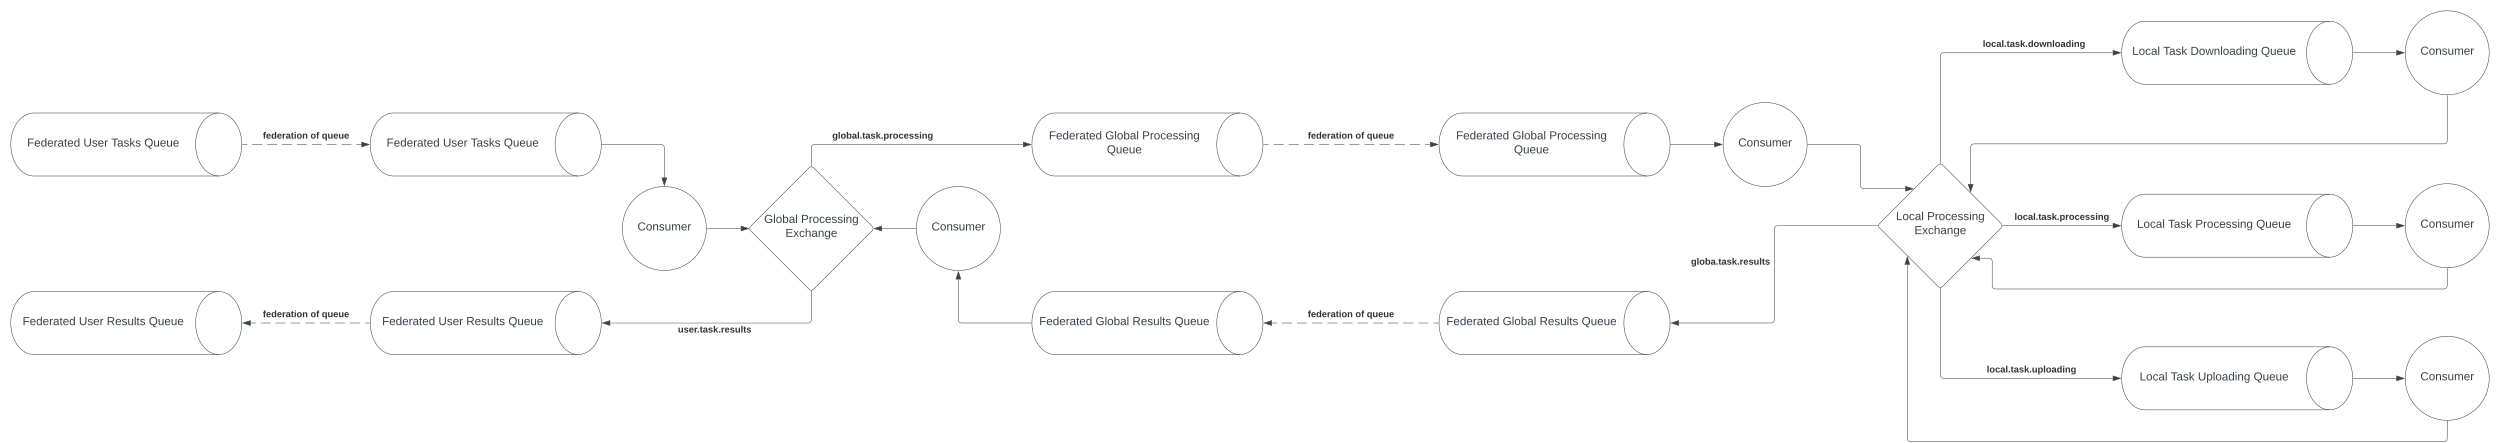
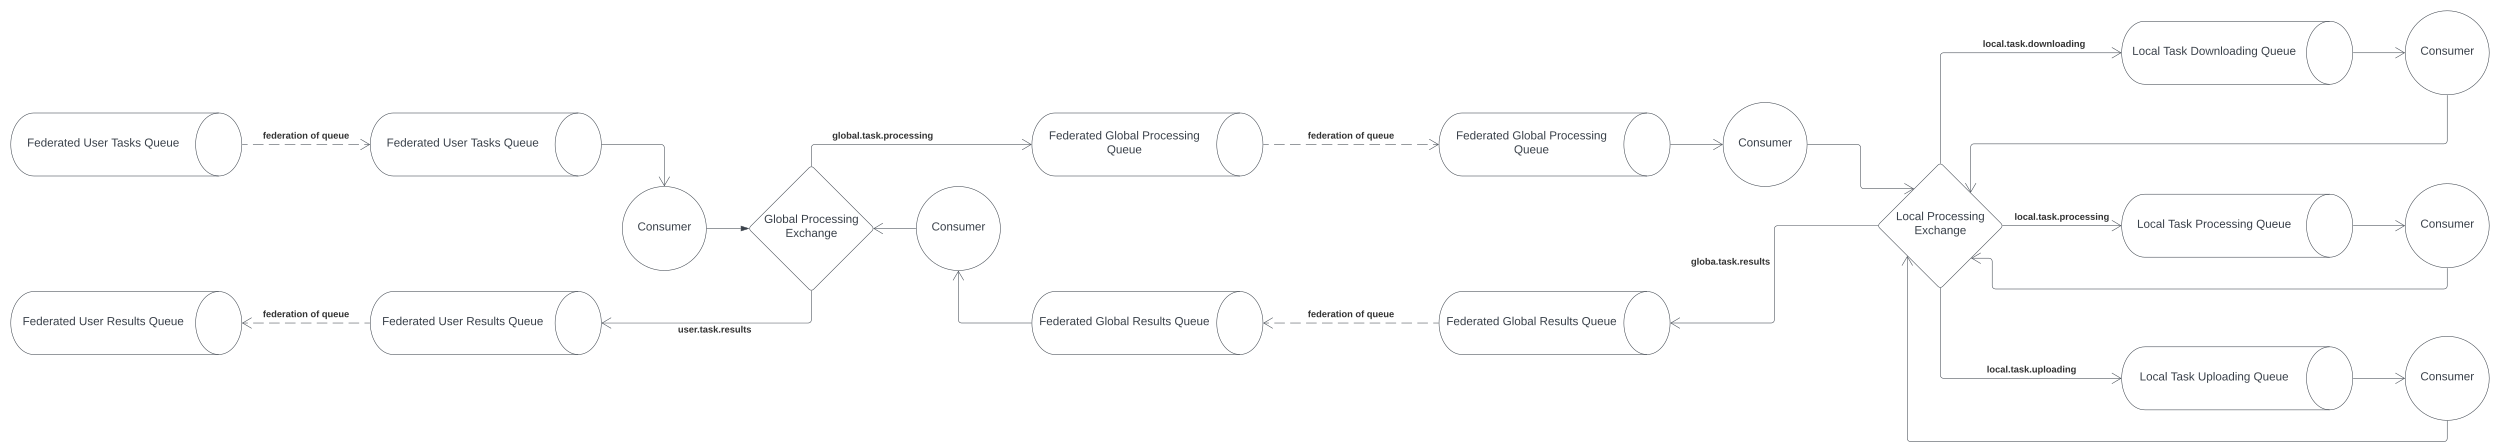
<svg xmlns="http://www.w3.org/2000/svg" xmlns:ns1="lucid" xmlns:xlink="http://www.w3.org/1999/xlink" width="4761" height="843">
  <g transform="translate(1120.5 -209.5)" ns1:page-tab-id="NSizkJZn5mbU">
    <path d="M-1500 0h5500v1500h-5500z" fill="#fff" />
    <path d="M420.42 528.9a6 6 0 0 1 8.5 0l111.5 111.52a6 6 0 0 1 0 8.5l-111.5 111.5a6 6 0 0 1-8.5 0l-111.5-111.5a6 6 0 0 1 0-8.5z" stroke="#3a414a" fill="#fff" />
    <use xlink:href="#a" transform="matrix(1,0,0,1,309.6667,529.6667) translate(25.005 104.4028)" />
    <use xlink:href="#b" transform="matrix(1,0,0,1,309.6667,529.6667) translate(95.25191 104.4028)" />
    <use xlink:href="#c" transform="matrix(1,0,0,1,309.6667,529.6667) translate(65.62228 131.0694)" />
    <path d="M1240.67 424.67c24.3 0 44 26.86 44 60 0 33.13-19.7 60-44 60h-352c-24.3 0-44-26.87-44-60 0-33.14 19.7-60 44-60z" stroke="#3a414a" fill="#fff" />
    <path d="M1240.67 544.67c-24.3 0-44-26.87-44-60 0-33.14 19.7-60 44-60" stroke="#3a414a" fill="none" />
    <use xlink:href="#d" transform="matrix(1,0,0,1,849.6667,429.6667) translate(27.35802 45.27778)" />
    <use xlink:href="#e" transform="matrix(1,0,0,1,849.6667,429.6667) translate(134.642 45.27778)" />
    <use xlink:href="#b" transform="matrix(1,0,0,1,849.6667,429.6667) translate(204.8889 45.27778)" />
    <use xlink:href="#f" transform="matrix(1,0,0,1,849.6667,429.6667) translate(137.6667 71.94444)" />
    <path d="M-19.33 424.67c24.3 0 44 26.86 44 60 0 33.13-19.7 60-44 60h-352c-24.3 0-44-26.87-44-60 0-33.14 19.7-60 44-60z" stroke="#3a414a" fill="#fff" />
    <path d="M-19.33 544.67c-24.3 0-44-26.87-44-60 0-33.14 19.7-60 44-60" stroke="#3a414a" fill="none" />
    <use xlink:href="#d" transform="matrix(1,0,0,1,-410.3333,429.6667) translate(26.09259 59.02778)" />
    <use xlink:href="#g" transform="matrix(1,0,0,1,-410.3333,429.6667) translate(133.3765 59.02778)" />
    <use xlink:href="#h" transform="matrix(1,0,0,1,-410.3333,429.6667) translate(186.3395 59.02778)" />
    <use xlink:href="#f" transform="matrix(1,0,0,1,-410.3333,429.6667) translate(249.2407 59.02778)" />
    <path d="M224.67 644.67c0 44.18-35.82 80-80 80-44.2 0-80-35.82-80-80 0-44.2 35.8-80 80-80 44.18 0 80 35.8 80 80z" stroke="#3a414a" fill="#fff" />
    <use xlink:href="#i" transform="matrix(1,0,0,1,69.66667,569.6667) translate(23.85802 78.71528)" />
-     <path d="M25.67 484.67h113a6 6 0 0 1 6 6v57.1" stroke="#3a414a" fill="none" />
+     <path d="M25.67 484.67h113a6 6 0 0 1 6 6v72.6" stroke="#3a414a" fill="none" />
    <path d="M25.68 485.14h-.53l.02-.47-.02-.48h.53z" stroke="#3a414a" stroke-width=".05" fill="#3a414a" />
-     <path d="M144.67 562.55l-4.64-14.27h9.27z" stroke="#3a414a" fill="#3a414a" />
-     <path d="M225.67 644.67h64.6" stroke="#3a414a" fill="none" />
+     <path d="M134.5 545.97l10.17 17.2 10.18-17.2M225.67 644.67h64.6" stroke="#3a414a" fill="none" />
    <path d="M225.68 645.14h-.53l.02-.47v-.48h.5z" stroke="#3a414a" stroke-width=".05" fill="#3a414a" />
    <path d="M305.03 644.67l-14.26 4.63v-9.27z" stroke="#3a414a" fill="#3a414a" />
-     <path d="M424.67 526.15v-35.48a6 6 0 0 1 6-6h397.1" stroke="#3a414a" fill="none" />
+     <path d="M424.67 526.15v-35.48a6 6 0 0 1 6-6h412.6" stroke="#3a414a" fill="none" />
    <path d="M425.14 526.7l-.47-.05-.48.04v-.56h.94z" stroke="#3a414a" stroke-width=".05" fill="#3a414a" />
-     <path d="M842.55 484.67l-14.27 4.63v-9.27z" stroke="#3a414a" fill="#3a414a" />
+     <path d="M825.97 494.85l17.2-10.18-17.2-10.18" stroke="#3a414a" fill="none" />
    <use xlink:href="#j" transform="matrix(1,0,0,1,464.3561,459.3333) translate(0 14.22222)" />
    <path d="M-19.33 764.67c24.3 0 44 26.86 44 60 0 33.13-19.7 60-44 60h-352c-24.3 0-44-26.87-44-60 0-33.14 19.7-60 44-60z" stroke="#3a414a" fill="#fff" />
    <path d="M-19.33 884.67c-24.3 0-44-26.87-44-60 0-33.14 19.7-60 44-60" stroke="#3a414a" fill="none" />
    <use xlink:href="#d" transform="matrix(1,0,0,1,-410.3333,769.6667) translate(17.48148 59.02778)" />
    <use xlink:href="#g" transform="matrix(1,0,0,1,-410.3333,769.6667) translate(124.7654 59.02778)" />
    <use xlink:href="#k" transform="matrix(1,0,0,1,-410.3333,769.6667) translate(177.7284 59.02778)" />
    <use xlink:href="#f" transform="matrix(1,0,0,1,-410.3333,769.6667) translate(257.8519 59.02778)" />
    <path d="M1240.67 764.67c24.3 0 44 26.86 44 60 0 33.13-19.7 60-44 60h-352c-24.3 0-44-26.87-44-60 0-33.14 19.7-60 44-60z" stroke="#3a414a" fill="#fff" />
    <path d="M1240.67 884.67c-24.3 0-44-26.87-44-60 0-33.14 19.7-60 44-60" stroke="#3a414a" fill="none" />
    <use xlink:href="#d" transform="matrix(1,0,0,1,849.6667,769.6667) translate(8.839506 59.02778)" />
    <use xlink:href="#e" transform="matrix(1,0,0,1,849.6667,769.6667) translate(116.1235 59.02778)" />
    <use xlink:href="#k" transform="matrix(1,0,0,1,849.6667,769.6667) translate(186.3704 59.02778)" />
    <use xlink:href="#f" transform="matrix(1,0,0,1,849.6667,769.6667) translate(266.4938 59.02778)" />
-     <path d="M424.67 763.18v55.5a6 6 0 0 1-6 6H41.55" stroke="#3a414a" fill="none" />
+     <path d="M424.67 763.18v55.5a6 6 0 0 1-6 6H26.07" stroke="#3a414a" fill="none" />
    <path d="M424.67 762.68l.47-.03v.55h-.95v-.55z" stroke="#3a414a" stroke-width=".05" fill="#3a414a" />
-     <path d="M26.79 824.67l14.25-4.64v9.27z" stroke="#3a414a" fill="#3a414a" />
+     <path d="M43.36 814.5l-17.2 10.17 17.2 10.18" stroke="#3a414a" fill="none" />
    <use xlink:href="#l" transform="matrix(1,0,0,1,170.5381,828.6667) translate(0 14.22222)" />
    <path d="M784.67 644.67c0 44.18-35.82 80-80 80-44.2 0-80-35.82-80-80 0-44.2 35.8-80 80-80 44.18 0 80 35.8 80 80z" stroke="#3a414a" fill="#fff" />
    <use xlink:href="#i" transform="matrix(1,0,0,1,629.6667,569.6667) translate(23.85802 78.71528)" />
-     <path d="M623.67 644.67h-64.6" stroke="#3a414a" fill="none" />
+     <path d="M623.67 644.67H543.6" stroke="#3a414a" fill="none" />
    <path d="M624.17 644.66v.48h-.52v-.95h.53z" stroke="#3a414a" stroke-width=".05" fill="#3a414a" />
-     <path d="M544.3 644.67l14.27-4.64v9.27z" stroke="#3a414a" fill="#3a414a" />
-     <path d="M843.67 824.67h-133a6 6 0 0 1-6-6v-77.12" stroke="#3a414a" fill="none" />
+     <path d="M560.88 634.5l-17.2 10.17 17.2 10.18M843.67 824.67h-133a6 6 0 0 1-6-6v-92.6" stroke="#3a414a" fill="none" />
    <path d="M844.17 824.66v.48h-.52v-.95h.54z" stroke="#3a414a" stroke-width=".05" fill="#3a414a" />
-     <path d="M704.67 726.8l4.63 14.25h-9.27z" stroke="#3a414a" fill="#3a414a" />
+     <path d="M714.85 743.36l-10.18-17.2-10.18 17.2" stroke="#3a414a" fill="none" />
    <path d="M2570.42 523.58a6 6 0 0 1 8.5 0l111.5 111.5a6 6 0 0 1 0 8.5l-111.5 111.5a6 6 0 0 1-8.5 0l-111.5-111.5a6 6 0 0 1 0-8.5z" stroke="#3a414a" fill="#fff" />
    <use xlink:href="#m" transform="matrix(1,0,0,1,2459.667,524.3333) translate(30.52969 104.4028)" />
    <use xlink:href="#b" transform="matrix(1,0,0,1,2459.667,524.3333) translate(89.72722 104.4028)" />
    <use xlink:href="#c" transform="matrix(1,0,0,1,2459.667,524.3333) translate(65.62228 131.0694)" />
    <path d="M3316 250c24.3 0 44 26.86 44 60s-19.7 60-44 60h-352c-24.3 0-44-26.86-44-60s19.7-60 44-60z" stroke="#3a414a" fill="#fff" />
    <path d="M3316 370c-24.3 0-44-26.86-44-60s19.7-60 44-60" stroke="#3a414a" fill="none" />
    <use xlink:href="#m" transform="matrix(1,0,0,1,2925,255) translate(15.01235 59.02778)" />
    <use xlink:href="#n" transform="matrix(1,0,0,1,2925,255) translate(74.20988 59.02778)" />
    <use xlink:href="#o" transform="matrix(1,0,0,1,2925,255) translate(126 59.02778)" />
    <use xlink:href="#f" transform="matrix(1,0,0,1,2925,255) translate(260.321 59.02778)" />
    <path d="M3316 579.33c24.3 0 44 26.87 44 60 0 33.14-19.7 60-44 60h-352c-24.3 0-44-26.86-44-60 0-33.13 19.7-60 44-60z" stroke="#3a414a" fill="#fff" />
    <path d="M3316 699.33c-24.3 0-44-26.86-44-60 0-33.13 19.7-60 44-60" stroke="#3a414a" fill="none" />
    <use xlink:href="#m" transform="matrix(1,0,0,1,2925,584.3333) translate(24.20988 59.02778)" />
    <use xlink:href="#n" transform="matrix(1,0,0,1,2925,584.3333) translate(83.40741 59.02778)" />
    <use xlink:href="#p" transform="matrix(1,0,0,1,2925,584.3333) translate(135.1975 59.02778)" />
    <use xlink:href="#f" transform="matrix(1,0,0,1,2925,584.3333) translate(251.1235 59.02778)" />
    <path d="M2016 764.67c24.3 0 44 26.86 44 60 0 33.13-19.7 60-44 60h-352c-24.3 0-44-26.87-44-60 0-33.14 19.7-60 44-60z" stroke="#3a414a" fill="#fff" />
    <path d="M2016 884.67c-24.3 0-44-26.87-44-60 0-33.14 19.7-60 44-60" stroke="#3a414a" fill="none" />
    <use xlink:href="#d" transform="matrix(1,0,0,1,1625,769.6667) translate(8.839506 59.02778)" />
    <use xlink:href="#e" transform="matrix(1,0,0,1,1625,769.6667) translate(116.1235 59.02778)" />
    <use xlink:href="#k" transform="matrix(1,0,0,1,1625,769.6667) translate(186.3704 59.02778)" />
    <use xlink:href="#f" transform="matrix(1,0,0,1,1625,769.6667) translate(266.4938 59.02778)" />
    <path d="M2320.96 484.67c0 44.18-35.8 80-80 80-44.18 0-80-35.82-80-80 0-44.2 35.82-80 80-80 44.2 0 80 35.8 80 80z" stroke="#3a414a" fill="#fff" />
    <use xlink:href="#i" transform="matrix(1,0,0,1,2165.963,409.6667) translate(23.85802 78.71528)" />
    <path d="M2016 424.67c24.3 0 44 26.86 44 60 0 33.13-19.7 60-44 60h-352c-24.3 0-44-26.87-44-60 0-33.14 19.7-60 44-60z" stroke="#3a414a" fill="#fff" />
    <path d="M2016 544.67c-24.3 0-44-26.87-44-60 0-33.14 19.7-60 44-60" stroke="#3a414a" fill="none" />
    <use xlink:href="#d" transform="matrix(1,0,0,1,1625,429.6667) translate(27.35802 45.27778)" />
    <use xlink:href="#e" transform="matrix(1,0,0,1,1625,429.6667) translate(134.642 45.27778)" />
    <use xlink:href="#b" transform="matrix(1,0,0,1,1625,429.6667) translate(204.8889 45.27778)" />
    <use xlink:href="#f" transform="matrix(1,0,0,1,1625,429.6667) translate(137.6667 71.94444)" />
-     <path d="M2321.96 484.67h94.94a6 6 0 0 1 6 6v72.28a6 6 0 0 0 6 6h79.06" stroke="#3a414a" fill="none" />
+     <path d="M2321.96 484.67h94.94a6 6 0 0 1 6 6v72.28a6 6 0 0 0 6 6h94.53" stroke="#3a414a" fill="none" />
    <path d="M2321.98 485.14h-.53v-.95h.53z" stroke="#3a414a" stroke-width=".05" fill="#3a414a" />
-     <path d="M2522.72 568.95l-14.26 4.64v-9.28z" stroke="#3a414a" fill="#3a414a" />
-     <path d="M2061 484.67h83.08" stroke="#3a414a" fill="none" />
+     <path d="M2506.14 579.13l17.22-10.18-17.22-10.18M2061 484.67h98.55" stroke="#3a414a" fill="none" />
    <path d="M2061 485.14h-.52l.02-.47-.02-.48h.53z" stroke="#3a414a" stroke-width=".05" fill="#3a414a" />
-     <path d="M2158.84 484.67l-14.26 4.63v-9.27z" stroke="#3a414a" fill="#3a414a" />
-     <path d="M2456.15 639.33h-191.58a6 6 0 0 0-6 6v173.34a6 6 0 0 1-6 6h-175.7" stroke="#3a414a" fill="none" />
+     <path d="M2142.27 494.85l17.2-10.18-17.2-10.18M2456.15 639.33h-191.58a6 6 0 0 0-6 6v173.34a6 6 0 0 1-6 6H2061.4" stroke="#3a414a" fill="none" />
    <path d="M2456.65 639.33l.04.48h-.56v-.94h.55z" stroke="#3a414a" stroke-width=".05" fill="#3a414a" />
-     <path d="M2062.12 824.67l14.26-4.64v9.27z" stroke="#3a414a" fill="#3a414a" />
+     <path d="M2078.7 814.5l-17.22 10.17 17.22 10.18" stroke="#3a414a" fill="none" />
    <use xlink:href="#q" transform="matrix(1,0,0,1,2099.761,699.3364) translate(0 14.22222)" />
-     <path d="M2693.18 639.33h209.94" stroke="#3a414a" fill="none" />
+     <path d="M2693.18 639.33h225.4" stroke="#3a414a" fill="none" />
    <path d="M2693.2 639.8h-.55l.03-.47-.03-.47h.55z" stroke="#3a414a" stroke-width=".05" fill="#3a414a" />
-     <path d="M2917.88 639.33l-14.26 4.64v-9.27z" stroke="#3a414a" fill="#3a414a" />
+     <path d="M2901.3 649.5l17.22-10.17-17.22-10.18" stroke="#3a414a" fill="none" />
    <use xlink:href="#r" transform="matrix(1,0,0,1,2715.869,614) translate(0 14.22222)" />
-     <path d="M2574.67 520.82V316a6 6 0 0 1 6-6h322.45" stroke="#3a414a" fill="none" />
+     <path d="M2574.67 520.82V316a6 6 0 0 1 6-6h337.92" stroke="#3a414a" fill="none" />
    <path d="M2575.14 521.35l-.47-.03-.48.03v-.55h.94z" stroke="#3a414a" stroke-width=".05" fill="#3a414a" />
-     <path d="M2917.88 310l-14.26 4.63v-9.26z" stroke="#3a414a" fill="#3a414a" />
+     <path d="M2901.3 320.18l17.22-10.18-17.22-10.18" stroke="#3a414a" fill="none" />
    <use xlink:href="#s" transform="matrix(1,0,0,1,2655.543,284.6667) translate(0 14.22222)" />
    <path d="M3620 310c0 44.18-35.82 80-80 80s-80-35.82-80-80 35.82-80 80-80 80 35.82 80 80z" stroke="#3a414a" fill="#fff" />
    <use xlink:href="#i" transform="matrix(1,0,0,1,3465,235) translate(23.85802 78.71528)" />
-     <path d="M3361 310h82.12" stroke="#3a414a" fill="none" />
+     <path d="M3361 310h97.6" stroke="#3a414a" fill="none" />
    <path d="M3361 310.48h-.52l.02-.48-.02-.48h.53z" stroke="#3a414a" stroke-width=".05" fill="#3a414a" />
-     <path d="M3457.88 310l-14.26 4.63v-9.26z" stroke="#3a414a" fill="#3a414a" />
-     <path d="M3540 391v86.45a6 6 0 0 1-6 6h-895.55a6 6 0 0 0-6 6v70.57" stroke="#3a414a" fill="none" />
+     <path d="M3441.3 320.18l17.22-10.18-17.22-10.18M3540 391v86.45a6 6 0 0 1-6 6h-895.55a6 6 0 0 0-6 6v86.05" stroke="#3a414a" fill="none" />
    <path d="M3540 390.5h.47v.5h-.94v-.5z" stroke="#3a414a" stroke-width=".05" fill="#3a414a" />
-     <path d="M2632.45 574.8l-4.64-14.28h9.28z" stroke="#3a414a" fill="#3a414a" />
+     <path d="M2622.27 558.2l10.18 17.22 10.18-17.2" stroke="#3a414a" fill="none" />
    <path d="M3620 639.33c0 44.2-35.82 80-80 80s-80-35.8-80-80c0-44.18 35.82-80 80-80s80 35.82 80 80z" stroke="#3a414a" fill="#fff" />
    <use xlink:href="#i" transform="matrix(1,0,0,1,3465,564.3333) translate(23.85802 78.71528)" />
-     <path d="M3361 639.33h82.12" stroke="#3a414a" fill="none" />
+     <path d="M3361 639.33h97.6" stroke="#3a414a" fill="none" />
    <path d="M3361 639.8h-.52l.02-.46-.02-.48h.53z" stroke="#3a414a" stroke-width=".05" fill="#3a414a" />
-     <path d="M3457.88 639.33l-14.26 4.64v-9.27z" stroke="#3a414a" fill="#3a414a" />
-     <path d="M3540 720.33v33.5a6 6 0 0 1-6 6h-854.54a6 6 0 0 1-6-6v-46.58a6 6 0 0 0-6-6h-17.62" stroke="#3a414a" fill="none" />
+     <path d="M3441.3 649.5l17.22-10.17-17.22-10.18M3540 720.33v33.5a6 6 0 0 1-6 6h-854.54a6 6 0 0 1-6-6v-46.58a6 6 0 0 0-6-6h-33.1" stroke="#3a414a" fill="none" />
    <path d="M3540 719.83h.47v.52h-.94v-.53z" stroke="#3a414a" stroke-width=".05" fill="#3a414a" />
-     <path d="M2635.08 701.25l14.26-4.64v9.28z" stroke="#3a414a" fill="#3a414a" />
+     <path d="M2651.66 691.07l-17.22 10.18 17.22 10.18" stroke="#3a414a" fill="none" />
    <path d="M3316 870c24.3 0 44 26.86 44 60s-19.7 60-44 60h-352c-24.3 0-44-26.86-44-60s19.7-60 44-60z" stroke="#3a414a" fill="#fff" />
    <path d="M3316 990c-24.3 0-44-26.86-44-60s19.7-60 44-60" stroke="#3a414a" fill="none" />
    <use xlink:href="#m" transform="matrix(1,0,0,1,2925,875) translate(29.17901 59.02778)" />
    <use xlink:href="#n" transform="matrix(1,0,0,1,2925,875) translate(88.37654 59.02778)" />
    <use xlink:href="#t" transform="matrix(1,0,0,1,2925,875) translate(140.1667 59.02778)" />
    <use xlink:href="#f" transform="matrix(1,0,0,1,2925,875) translate(246.1543 59.02778)" />
-     <path d="M2574.67 757.85V924a6 6 0 0 0 6 6h322.45" stroke="#3a414a" fill="none" />
+     <path d="M2574.67 757.85V924a6 6 0 0 0 6 6h337.92" stroke="#3a414a" fill="none" />
    <path d="M2574.67 757.35l.47-.04v.56h-.95v-.55z" stroke="#3a414a" stroke-width=".05" fill="#3a414a" />
-     <path d="M2917.88 930l-14.26 4.63v-9.26z" stroke="#3a414a" fill="#3a414a" />
+     <path d="M2901.3 940.18l17.22-10.18-17.22-10.18" stroke="#3a414a" fill="none" />
    <use xlink:href="#u" transform="matrix(1,0,0,1,2663.134,904.6667) translate(0 14.22222)" />
    <path d="M3620 930c0 44.18-35.82 80-80 80s-80-35.82-80-80 35.82-80 80-80 80 35.82 80 80z" stroke="#3a414a" fill="#fff" />
    <g>
      <use xlink:href="#i" transform="matrix(1,0,0,1,3465,855) translate(23.85802 78.71528)" />
    </g>
-     <path d="M3361 930h82.12" stroke="#3a414a" fill="none" />
+     <path d="M3361 930h97.6" stroke="#3a414a" fill="none" />
    <path d="M3361 930.48h-.52l.02-.48-.02-.48h.53z" stroke="#3a414a" stroke-width=".05" fill="#3a414a" />
-     <path d="M3457.88 930l-14.26 4.63v-9.26z" stroke="#3a414a" fill="#3a414a" />
-     <path d="M3540 1011v33.5a6 6 0 0 1-6 6H2517.74a6 6 0 0 1-6-6v-331" stroke="#3a414a" fill="none" />
+     <path d="M3441.3 940.18l17.22-10.18-17.22-10.18M3540 1011v33.5a6 6 0 0 1-6 6H2517.74a6 6 0 0 1-6-6V698.02" stroke="#3a414a" fill="none" />
    <path d="M3540 1010.5h.47v.5h-.94v-.5z" stroke="#3a414a" stroke-width=".05" fill="#3a414a" />
-     <path d="M2511.74 698.73l4.64 14.27h-9.28z" stroke="#3a414a" fill="#3a414a" />
-     <path d="M1285.67 484.67h9.62m9.6 0h19.25m9.62 0H1353m9.62 0h19.24m9.62 0h19.24m9.62 0h19.24m9.62 0h19.24m9.62 0h19.24m9.62 0h19.24m9.62 0h19.24m9.62 0h19.24m9.62 0h9.62" stroke="#3a414a" fill="none" />
+     <path d="M2521.92 715.3l-10.18-17.2-10.18 17.2M1285.67 484.67h10.1m10.07 0h20.18m10.1 0h20.17m10.08 0h20.17m10.1 0h20.17m10.1 0h20.16m10.1 0h20.17m10.1 0h20.17m10.1 0h20.16m10.1 0h20.17m10.1 0h20.16m10.1 0h10.1" stroke="#3a414a" fill="none" />
    <path d="M1285.68 485.14h-.53l.02-.47-.02-.48h.53z" stroke="#3a414a" stroke-width=".05" fill="#3a414a" />
-     <path d="M1617.88 484.67l-14.26 4.63v-9.27z" stroke="#3a414a" fill="#3a414a" />
+     <path d="M1601.3 494.85l17.22-10.18-17.22-10.18" stroke="#3a414a" fill="none" />
    <g>
      <use xlink:href="#v" transform="matrix(1,0,0,1,1370.111,459.3333) translate(0 14.22222)" />
      <use xlink:href="#w" transform="matrix(1,0,0,1,1370.111,459.3333) translate(90.61728 14.22222)" />
      <use xlink:href="#x" transform="matrix(1,0,0,1,1370.111,459.3333) translate(112.2469 14.22222)" />
    </g>
-     <path d="M1619 824.67h-9.62m-9.62 0h-19.24m-9.62 0h-19.24m-9.62 0h-19.24m-9.62 0h-19.24m-9.62 0h-19.23m-9.63 0h-19.24m-9.62 0h-19.23m-9.62 0h-19.24m-9.6 0h-19.25m-9.62 0h-19.24m-9.63 0h-9.62" stroke="#3a414a" fill="none" />
+     <path d="M1619 824.67h-10.1m-10.08 0h-20.17m-10.1 0h-20.17m-10.1 0h-20.17m-10.07 0h-20.18m-10.1 0h-20.17m-10.1 0h-20.16m-10.1 0h-20.17m-10.1 0h-20.16m-10.1 0h-20.18m-10.1 0h-20.17m-10.1 0h-10.07" stroke="#3a414a" fill="none" />
    <path d="M1619.5 824.66l.02.48h-.53v-.95h.52z" stroke="#3a414a" stroke-width=".05" fill="#3a414a" />
-     <path d="M1286.8 824.67l14.25-4.64v9.27z" stroke="#3a414a" fill="#3a414a" />
+     <path d="M1303.36 814.5l-17.2 10.17 17.2 10.18" stroke="#3a414a" fill="none" />
    <g>
      <use xlink:href="#v" transform="matrix(1,0,0,1,1370.111,799.3333) translate(0 14.22222)" />
      <use xlink:href="#w" transform="matrix(1,0,0,1,1370.111,799.3333) translate(90.61728 14.22222)" />
      <use xlink:href="#x" transform="matrix(1,0,0,1,1370.111,799.3333) translate(112.2469 14.22222)" />
    </g>
    <path d="M-704 424.67c24.3 0 44 26.86 44 60 0 33.13-19.7 60-44 60h-352c-24.3 0-44-26.87-44-60 0-33.14 19.7-60 44-60z" stroke="#3a414a" fill="#fff" />
    <path d="M-704 544.67c-24.3 0-44-26.87-44-60 0-33.14 19.7-60 44-60" stroke="#3a414a" fill="none" />
    <g>
      <use xlink:href="#d" transform="matrix(1,0,0,1,-1095,429.6667) translate(26.09259 59.02778)" />
      <use xlink:href="#g" transform="matrix(1,0,0,1,-1095,429.6667) translate(133.3765 59.02778)" />
      <use xlink:href="#h" transform="matrix(1,0,0,1,-1095,429.6667) translate(186.3395 59.02778)" />
      <use xlink:href="#f" transform="matrix(1,0,0,1,-1095,429.6667) translate(249.2407 59.02778)" />
    </g>
    <path d="M-704 764.67c24.3 0 44 26.86 44 60 0 33.13-19.7 60-44 60h-352c-24.3 0-44-26.87-44-60 0-33.14 19.7-60 44-60z" stroke="#3a414a" fill="#fff" />
    <path d="M-704 884.67c-24.3 0-44-26.87-44-60 0-33.14 19.7-60 44-60" stroke="#3a414a" fill="none" />
    <g>
      <use xlink:href="#d" transform="matrix(1,0,0,1,-1095,769.6667) translate(17.48148 59.02778)" />
      <use xlink:href="#g" transform="matrix(1,0,0,1,-1095,769.6667) translate(124.7654 59.02778)" />
      <use xlink:href="#k" transform="matrix(1,0,0,1,-1095,769.6667) translate(177.7284 59.02778)" />
      <use xlink:href="#f" transform="matrix(1,0,0,1,-1095,769.6667) translate(257.8519 59.02778)" />
    </g>
-     <path d="M-659 484.67h9.45m9.45 0h18.9m9.45 0h18.9m9.44 0h18.9m9.44 0h18.9m9.45 0h18.9m9.44 0h18.9m9.44 0h18.9m9.45 0h9.45" stroke="#3a414a" fill="none" />
+     <path d="M-659 484.67h10.1m10.1 0h20.18m10.1 0h20.18m10.1 0h20.18m10.1 0h20.18m10.1 0h20.18m10.1 0h20.2m10.08 0h20.2m10.08 0h10.1" stroke="#3a414a" fill="none" />
    <path d="M-659 485.14h-.52l.02-.47-.02-.48h.53z" stroke="#3a414a" stroke-width=".05" fill="#3a414a" />
-     <path d="M-417.45 484.67l-14.27 4.63v-9.27z" stroke="#3a414a" fill="#3a414a" />
+     <path d="M-434.03 494.85l17.2-10.18-17.2-10.18" stroke="#3a414a" fill="none" />
    <g>
      <use xlink:href="#v" transform="matrix(1,0,0,1,-619.8889,459.3333) translate(0 14.22222)" />
      <use xlink:href="#w" transform="matrix(1,0,0,1,-619.8889,459.3333) translate(90.61728 14.22222)" />
      <use xlink:href="#x" transform="matrix(1,0,0,1,-619.8889,459.3333) translate(112.2469 14.22222)" />
    </g>
-     <path d="M-416.33 824.67h-9.45m-9.45 0h-18.9m-9.45 0h-18.9m-9.45 0h-18.9m-9.44 0h-18.9m-9.45 0h-18.9m-9.45 0h-18.9m-9.45 0h-18.9m-9.45 0h-9.45" stroke="#3a414a" fill="none" />
+     <path d="M-416.33 824.67h-10.1m-10.1 0h-20.18m-10.1 0H-487m-10.1 0h-20.17m-10.1 0h-20.2m-10.08 0h-20.2m-10.08 0h-20.2m-10.08 0h-20.2m-10.1 0h-10.1" stroke="#3a414a" fill="none" />
    <path d="M-415.83 824.66v.48h-.52v-.95h.54z" stroke="#3a414a" stroke-width=".05" fill="#3a414a" />
-     <path d="M-657.88 824.67l14.26-4.64v9.27z" stroke="#3a414a" fill="#3a414a" />
+     <path d="M-641.3 814.5l-17.22 10.17 17.22 10.18" stroke="#3a414a" fill="none" />
    <g>
      <use xlink:href="#v" transform="matrix(1,0,0,1,-619.8889,799.3333) translate(0 14.22222)" />
      <use xlink:href="#w" transform="matrix(1,0,0,1,-619.8889,799.3333) translate(90.61728 14.22222)" />
      <use xlink:href="#x" transform="matrix(1,0,0,1,-619.8889,799.3333) translate(112.2469 14.22222)" />
    </g>
    <defs>
      <path fill="#3a414a" d="M143 4C61 4 22-44 18-125c-5-107 100-154 193-111 17 8 29 25 37 43l-32 9c-13-25-37-40-76-40-61 0-88 39-88 99 0 61 29 100 91 101 35 0 62-11 79-27v-45h-74v-28h105v86C228-13 192 4 143 4" id="y" />
      <path fill="#3a414a" d="M24 0v-261h32V0H24" id="z" />
      <path fill="#3a414a" d="M100-194c62-1 85 37 85 99 1 63-27 99-86 99S16-35 15-95c0-66 28-99 85-99zM99-20c44 1 53-31 53-75 0-43-8-75-51-75s-53 32-53 75 10 74 51 75" id="A" />
      <path fill="#3a414a" d="M115-194c53 0 69 39 70 98 0 66-23 100-70 100C84 3 66-7 56-30L54 0H23l1-261h32v101c10-23 28-34 59-34zm-8 174c40 0 45-34 45-75 0-40-5-75-45-74-42 0-51 32-51 76 0 43 10 73 51 73" id="B" />
      <path fill="#3a414a" d="M141-36C126-15 110 5 73 4 37 3 15-17 15-53c-1-64 63-63 125-63 3-35-9-54-41-54-24 1-41 7-42 31l-33-3c5-37 33-52 76-52 45 0 72 20 72 64v82c-1 20 7 32 28 27v20c-31 9-61-2-59-35zM48-53c0 20 12 33 32 33 41-3 63-29 60-74-43 2-92-5-92 41" id="C" />
      <g id="a">
        <use transform="matrix(0.0617284,0,0,0.0617284,0,0)" xlink:href="#y" />
        <use transform="matrix(0.0617284,0,0,0.0617284,17.28395,0)" xlink:href="#z" />
        <use transform="matrix(0.0617284,0,0,0.0617284,22.16049,0)" xlink:href="#A" />
        <use transform="matrix(0.0617284,0,0,0.0617284,34.50617,0)" xlink:href="#B" />
        <use transform="matrix(0.0617284,0,0,0.0617284,46.85185,0)" xlink:href="#C" />
        <use transform="matrix(0.0617284,0,0,0.0617284,59.19753,0)" xlink:href="#z" />
      </g>
      <path fill="#3a414a" d="M30-248c87 1 191-15 191 75 0 78-77 80-158 76V0H30v-248zm33 125c57 0 124 11 124-50 0-59-68-47-124-48v98" id="D" />
      <path fill="#3a414a" d="M114-163C36-179 61-72 57 0H25l-1-190h30c1 12-1 29 2 39 6-27 23-49 58-41v29" id="E" />
      <path fill="#3a414a" d="M96-169c-40 0-48 33-48 73s9 75 48 75c24 0 41-14 43-38l32 2c-6 37-31 61-74 61-59 0-76-41-82-99-10-93 101-131 147-64 4 7 5 14 7 22l-32 3c-4-21-16-35-41-35" id="F" />
      <path fill="#3a414a" d="M100-194c63 0 86 42 84 106H49c0 40 14 67 53 68 26 1 43-12 49-29l28 8c-11 28-37 45-77 45C44 4 14-33 15-96c1-61 26-98 85-98zm52 81c6-60-76-77-97-28-3 7-6 17-6 28h103" id="G" />
      <path fill="#3a414a" d="M135-143c-3-34-86-38-87 0 15 53 115 12 119 90S17 21 10-45l28-5c4 36 97 45 98 0-10-56-113-15-118-90-4-57 82-63 122-42 12 7 21 19 24 35" id="H" />
      <path fill="#3a414a" d="M24-231v-30h32v30H24zM24 0v-190h32V0H24" id="I" />
      <path fill="#3a414a" d="M117-194c89-4 53 116 60 194h-32v-121c0-31-8-49-39-48C34-167 62-67 57 0H25l-1-190h30c1 10-1 24 2 32 11-22 29-35 61-36" id="J" />
      <path fill="#3a414a" d="M177-190C167-65 218 103 67 71c-23-6-38-20-44-43l32-5c15 47 100 32 89-28v-30C133-14 115 1 83 1 29 1 15-40 15-95c0-56 16-97 71-98 29-1 48 16 59 35 1-10 0-23 2-32h30zM94-22c36 0 50-32 50-73 0-42-14-75-50-75-39 0-46 34-46 75s6 73 46 73" id="K" />
      <g id="b">
        <use transform="matrix(0.0617284,0,0,0.0617284,0,0)" xlink:href="#D" />
        <use transform="matrix(0.0617284,0,0,0.0617284,14.81481,0)" xlink:href="#E" />
        <use transform="matrix(0.0617284,0,0,0.0617284,22.16049,0)" xlink:href="#A" />
        <use transform="matrix(0.0617284,0,0,0.0617284,34.50617,0)" xlink:href="#F" />
        <use transform="matrix(0.0617284,0,0,0.0617284,45.61728,0)" xlink:href="#G" />
        <use transform="matrix(0.0617284,0,0,0.0617284,57.96296,0)" xlink:href="#H" />
        <use transform="matrix(0.0617284,0,0,0.0617284,69.07407,0)" xlink:href="#H" />
        <use transform="matrix(0.0617284,0,0,0.0617284,80.18519,0)" xlink:href="#I" />
        <use transform="matrix(0.0617284,0,0,0.0617284,85.06173,0)" xlink:href="#J" />
        <use transform="matrix(0.0617284,0,0,0.0617284,97.40741,0)" xlink:href="#K" />
      </g>
      <path fill="#3a414a" d="M30 0v-248h187v28H63v79h144v27H63v87h162V0H30" id="L" />
      <path fill="#3a414a" d="M141 0L90-78 38 0H4l68-98-65-92h35l48 74 47-74h35l-64 92 68 98h-35" id="M" />
      <path fill="#3a414a" d="M106-169C34-169 62-67 57 0H25v-261h32l-1 103c12-21 28-36 61-36 89 0 53 116 60 194h-32v-121c2-32-8-49-39-48" id="N" />
      <g id="c">
        <use transform="matrix(0.0617284,0,0,0.0617284,0,0)" xlink:href="#L" />
        <use transform="matrix(0.0617284,0,0,0.0617284,14.81481,0)" xlink:href="#M" />
        <use transform="matrix(0.0617284,0,0,0.0617284,25.92593,0)" xlink:href="#F" />
        <use transform="matrix(0.0617284,0,0,0.0617284,37.03704,0)" xlink:href="#N" />
        <use transform="matrix(0.0617284,0,0,0.0617284,49.38272,0)" xlink:href="#C" />
        <use transform="matrix(0.0617284,0,0,0.0617284,61.7284,0)" xlink:href="#J" />
        <use transform="matrix(0.0617284,0,0,0.0617284,74.07407,0)" xlink:href="#K" />
        <use transform="matrix(0.0617284,0,0,0.0617284,86.41975,0)" xlink:href="#G" />
      </g>
      <path fill="#3a414a" d="M63-220v92h138v28H63V0H30v-248h175v28H63" id="O" />
      <path fill="#3a414a" d="M85-194c31 0 48 13 60 33l-1-100h32l1 261h-30c-2-10 0-23-3-31C134-8 116 4 85 4 32 4 16-35 15-94c0-66 23-100 70-100zm9 24c-40 0-46 34-46 75 0 40 6 74 45 74 42 0 51-32 51-76 0-42-9-74-50-73" id="P" />
      <path fill="#3a414a" d="M59-47c-2 24 18 29 38 22v24C64 9 27 4 27-40v-127H5v-23h24l9-43h21v43h35v23H59v120" id="Q" />
      <g id="d">
        <use transform="matrix(0.0617284,0,0,0.0617284,0,0)" xlink:href="#O" />
        <use transform="matrix(0.0617284,0,0,0.0617284,13.51852,0)" xlink:href="#G" />
        <use transform="matrix(0.0617284,0,0,0.0617284,25.8642,0)" xlink:href="#P" />
        <use transform="matrix(0.0617284,0,0,0.0617284,38.20988,0)" xlink:href="#G" />
        <use transform="matrix(0.0617284,0,0,0.0617284,50.55556,0)" xlink:href="#E" />
        <use transform="matrix(0.0617284,0,0,0.0617284,57.90123,0)" xlink:href="#C" />
        <use transform="matrix(0.0617284,0,0,0.0617284,70.24691,0)" xlink:href="#Q" />
        <use transform="matrix(0.0617284,0,0,0.0617284,76.41975,0)" xlink:href="#G" />
        <use transform="matrix(0.0617284,0,0,0.0617284,88.76543,0)" xlink:href="#P" />
      </g>
      <g id="e">
        <use transform="matrix(0.0617284,0,0,0.0617284,0,0)" xlink:href="#y" />
        <use transform="matrix(0.0617284,0,0,0.0617284,17.28395,0)" xlink:href="#z" />
        <use transform="matrix(0.0617284,0,0,0.0617284,22.16049,0)" xlink:href="#A" />
        <use transform="matrix(0.0617284,0,0,0.0617284,34.50617,0)" xlink:href="#B" />
        <use transform="matrix(0.0617284,0,0,0.0617284,46.85185,0)" xlink:href="#C" />
        <use transform="matrix(0.0617284,0,0,0.0617284,59.19753,0)" xlink:href="#z" />
      </g>
      <path fill="#3a414a" d="M140-251c81 0 123 46 123 126C263-53 228-8 163 1c7 30 30 48 69 40v23c-55 16-95-15-103-61C56-3 17-48 17-125c0-80 42-126 123-126zm0 227c63 0 89-41 89-101s-29-99-89-99c-61 0-89 39-89 99S79-25 140-24" id="R" />
      <path fill="#3a414a" d="M84 4C-5 8 30-112 23-190h32v120c0 31 7 50 39 49 72-2 45-101 50-169h31l1 190h-30c-1-10 1-25-2-33-11 22-28 36-60 37" id="S" />
      <g id="f">
        <use transform="matrix(0.0617284,0,0,0.0617284,0,0)" xlink:href="#R" />
        <use transform="matrix(0.0617284,0,0,0.0617284,17.28395,0)" xlink:href="#S" />
        <use transform="matrix(0.0617284,0,0,0.0617284,29.62963,0)" xlink:href="#G" />
        <use transform="matrix(0.0617284,0,0,0.0617284,41.97531,0)" xlink:href="#S" />
        <use transform="matrix(0.0617284,0,0,0.0617284,54.32099,0)" xlink:href="#G" />
      </g>
      <path fill="#3a414a" d="M232-93c-1 65-40 97-104 97C67 4 28-28 28-90v-158h33c8 89-33 224 67 224 102 0 64-133 71-224h33v155" id="T" />
      <g id="g">
        <use transform="matrix(0.0617284,0,0,0.0617284,0,0)" xlink:href="#T" />
        <use transform="matrix(0.0617284,0,0,0.0617284,15.98765,0)" xlink:href="#H" />
        <use transform="matrix(0.0617284,0,0,0.0617284,27.09877,0)" xlink:href="#G" />
        <use transform="matrix(0.0617284,0,0,0.0617284,39.44444,0)" xlink:href="#E" />
      </g>
      <path fill="#3a414a" d="M127-220V0H93v-220H8v-28h204v28h-85" id="U" />
      <path fill="#3a414a" d="M143 0L79-87 56-68V0H24v-261h32v163l83-92h37l-77 82L181 0h-38" id="V" />
      <g id="h">
        <use transform="matrix(0.0617284,0,0,0.0617284,0,0)" xlink:href="#U" />
        <use transform="matrix(0.0617284,0,0,0.0617284,11.04938,0)" xlink:href="#C" />
        <use transform="matrix(0.0617284,0,0,0.0617284,23.39506,0)" xlink:href="#H" />
        <use transform="matrix(0.0617284,0,0,0.0617284,34.50617,0)" xlink:href="#V" />
        <use transform="matrix(0.0617284,0,0,0.0617284,45.61728,0)" xlink:href="#H" />
      </g>
      <path fill="#3a414a" d="M212-179c-10-28-35-45-73-45-59 0-87 40-87 99 0 60 29 101 89 101 43 0 62-24 78-52l27 14C228-24 195 4 139 4 59 4 22-46 18-125c-6-104 99-153 187-111 19 9 31 26 39 46" id="W" />
      <path fill="#3a414a" d="M210-169c-67 3-38 105-44 169h-31v-121c0-29-5-50-35-48C34-165 62-65 56 0H25l-1-190h30c1 10-1 24 2 32 10-44 99-50 107 0 11-21 27-35 58-36 85-2 47 119 55 194h-31v-121c0-29-5-49-35-48" id="X" />
      <g id="i">
        <use transform="matrix(0.0617284,0,0,0.0617284,0,0)" xlink:href="#W" />
        <use transform="matrix(0.0617284,0,0,0.0617284,15.98765,0)" xlink:href="#A" />
        <use transform="matrix(0.0617284,0,0,0.0617284,28.33333,0)" xlink:href="#J" />
        <use transform="matrix(0.0617284,0,0,0.0617284,40.67901,0)" xlink:href="#H" />
        <use transform="matrix(0.0617284,0,0,0.0617284,51.79012,0)" xlink:href="#S" />
        <use transform="matrix(0.0617284,0,0,0.0617284,64.1358,0)" xlink:href="#X" />
        <use transform="matrix(0.0617284,0,0,0.0617284,82.59259,0)" xlink:href="#G" />
        <use transform="matrix(0.0617284,0,0,0.0617284,94.93827,0)" xlink:href="#E" />
      </g>
      <path fill="#333" d="M195-6C206 82 75 100 31 46c-4-6-6-13-8-21l49-6c3 16 16 24 34 25 40 0 42-37 40-79-11 22-30 35-61 35-53 0-70-43-70-97 0-56 18-96 73-97 30 0 46 14 59 34l2-30h47zm-90-29c32 0 41-27 41-63 0-35-9-62-40-62-32 0-39 29-40 63 0 36 9 62 39 62" id="Y" />
      <path fill="#333" d="M25 0v-261h50V0H25" id="Z" />
      <path fill="#333" d="M110-194c64 0 96 36 96 99 0 64-35 99-97 99-61 0-95-36-95-99 0-62 34-99 96-99zm-1 164c35 0 45-28 45-65 0-40-10-65-43-65-34 0-45 26-45 65 0 36 10 65 43 65" id="aa" />
      <path fill="#333" d="M135-194c52 0 70 43 70 98 0 56-19 99-73 100-30 1-46-15-58-35L72 0H24l1-261h50v104c11-23 29-37 60-37zM114-30c31 0 40-27 40-66 0-37-7-63-39-63s-41 28-41 65c0 36 8 64 40 64" id="ab" />
      <path fill="#333" d="M133-34C117-15 103 5 69 4 32 3 11-16 11-54c-1-60 55-63 116-61 1-26-3-47-28-47-18 1-26 9-28 27l-52-2c7-38 36-58 82-57s74 22 75 68l1 82c-1 14 12 18 25 15v27c-30 8-71 5-69-32zm-48 3c29 0 43-24 42-57-32 0-66-3-65 30 0 17 8 27 23 27" id="ac" />
      <path fill="#333" d="M24 0v-54h51V0H24" id="ad" />
      <path fill="#333" d="M115-3C79 11 28 4 28-45v-112H4v-33h27l15-45h31v45h36v33H77v99c-1 23 16 31 38 25v30" id="ae" />
      <path fill="#333" d="M137-138c1-29-70-34-71-4 15 46 118 7 119 86 1 83-164 76-172 9l43-7c4 19 20 25 44 25 33 8 57-30 24-41C81-84 22-81 20-136c-2-80 154-74 161-7" id="af" />
      <path fill="#333" d="M147 0L96-86 75-71V0H25v-261h50v150l67-79h53l-66 74L201 0h-54" id="ag" />
      <path fill="#333" d="M135-194c53 0 70 44 70 98 0 56-19 98-73 100-31 1-45-17-59-34 3 33 2 69 2 105H25l-1-265h48c2 10 0 23 3 31 11-24 29-35 60-35zM114-30c33 0 39-31 40-66 0-38-9-64-40-64-56 0-55 130 0 130" id="ah" />
      <path fill="#333" d="M135-150c-39-12-60 13-60 57V0H25l-1-190h47c2 13-1 29 3 40 6-28 27-53 61-41v41" id="ai" />
      <path fill="#333" d="M190-63c-7 42-38 67-86 67-59 0-84-38-90-98-12-110 154-137 174-36l-49 2c-2-19-15-32-35-32-30 0-35 28-38 64-6 74 65 87 74 30" id="aj" />
      <path fill="#333" d="M185-48c-13 30-37 53-82 52C43 2 14-33 14-96s30-98 90-98c62 0 83 45 84 108H66c0 31 8 55 39 56 18 0 30-7 34-22zm-45-69c5-46-57-63-70-21-2 6-4 13-4 21h74" id="ak" />
      <path fill="#333" d="M25-224v-37h50v37H25zM25 0v-190h50V0H25" id="al" />
      <path fill="#333" d="M135-194c87-1 58 113 63 194h-50c-7-57 23-157-34-157-59 0-34 97-39 157H25l-1-190h47c2 12-1 28 3 38 12-26 28-41 61-42" id="am" />
      <g id="j">
        <use transform="matrix(0.04938272,0,0,0.04938272,0,0)" xlink:href="#Y" />
        <use transform="matrix(0.04938272,0,0,0.04938272,10.81481,0)" xlink:href="#Z" />
        <use transform="matrix(0.04938272,0,0,0.04938272,15.75309,0)" xlink:href="#aa" />
        <use transform="matrix(0.04938272,0,0,0.04938272,26.5679,0)" xlink:href="#ab" />
        <use transform="matrix(0.04938272,0,0,0.04938272,37.38272,0)" xlink:href="#ac" />
        <use transform="matrix(0.04938272,0,0,0.04938272,47.25926,0)" xlink:href="#Z" />
        <use transform="matrix(0.04938272,0,0,0.04938272,52.19753,0)" xlink:href="#ad" />
        <use transform="matrix(0.04938272,0,0,0.04938272,57.1358,0)" xlink:href="#ae" />
        <use transform="matrix(0.04938272,0,0,0.04938272,63.01235,0)" xlink:href="#ac" />
        <use transform="matrix(0.04938272,0,0,0.04938272,72.88889,0)" xlink:href="#af" />
        <use transform="matrix(0.04938272,0,0,0.04938272,82.76543,0)" xlink:href="#ag" />
        <use transform="matrix(0.04938272,0,0,0.04938272,92.64198,0)" xlink:href="#ad" />
        <use transform="matrix(0.04938272,0,0,0.04938272,97.58025,0)" xlink:href="#ah" />
        <use transform="matrix(0.04938272,0,0,0.04938272,108.3951,0)" xlink:href="#ai" />
        <use transform="matrix(0.04938272,0,0,0.04938272,115.3086,0)" xlink:href="#aa" />
        <use transform="matrix(0.04938272,0,0,0.04938272,126.1235,0)" xlink:href="#aj" />
        <use transform="matrix(0.04938272,0,0,0.04938272,136,0)" xlink:href="#ak" />
        <use transform="matrix(0.04938272,0,0,0.04938272,145.8765,0)" xlink:href="#af" />
        <use transform="matrix(0.04938272,0,0,0.04938272,155.7531,0)" xlink:href="#af" />
        <use transform="matrix(0.04938272,0,0,0.04938272,165.6296,0)" xlink:href="#al" />
        <use transform="matrix(0.04938272,0,0,0.04938272,170.5679,0)" xlink:href="#am" />
        <use transform="matrix(0.04938272,0,0,0.04938272,181.3827,0)" xlink:href="#Y" />
      </g>
      <path fill="#3a414a" d="M233-177c-1 41-23 64-60 70L243 0h-38l-65-103H63V0H30v-248c88 3 205-21 203 71zM63-129c60-2 137 13 137-47 0-61-80-42-137-45v92" id="an" />
      <g id="k">
        <use transform="matrix(0.0617284,0,0,0.0617284,0,0)" xlink:href="#an" />
        <use transform="matrix(0.0617284,0,0,0.0617284,15.98765,0)" xlink:href="#G" />
        <use transform="matrix(0.0617284,0,0,0.0617284,28.33333,0)" xlink:href="#H" />
        <use transform="matrix(0.0617284,0,0,0.0617284,39.44444,0)" xlink:href="#S" />
        <use transform="matrix(0.0617284,0,0,0.0617284,51.79012,0)" xlink:href="#z" />
        <use transform="matrix(0.0617284,0,0,0.0617284,56.66667,0)" xlink:href="#Q" />
        <use transform="matrix(0.0617284,0,0,0.0617284,62.83951,0)" xlink:href="#H" />
      </g>
      <path fill="#333" d="M85 4C-2 5 27-109 22-190h50c7 57-23 150 33 157 60-5 35-97 40-157h50l1 190h-47c-2-12 1-28-3-38-12 25-28 42-61 42" id="ao" />
      <g id="l">
        <use transform="matrix(0.04938272,0,0,0.04938272,0,0)" xlink:href="#ao" />
        <use transform="matrix(0.04938272,0,0,0.04938272,10.81481,0)" xlink:href="#af" />
        <use transform="matrix(0.04938272,0,0,0.04938272,20.69136,0)" xlink:href="#ak" />
        <use transform="matrix(0.04938272,0,0,0.04938272,30.5679,0)" xlink:href="#ai" />
        <use transform="matrix(0.04938272,0,0,0.04938272,36.49383,0)" xlink:href="#ad" />
        <use transform="matrix(0.04938272,0,0,0.04938272,41.4321,0)" xlink:href="#ae" />
        <use transform="matrix(0.04938272,0,0,0.04938272,47.30864,0)" xlink:href="#ac" />
        <use transform="matrix(0.04938272,0,0,0.04938272,57.18519,0)" xlink:href="#af" />
        <use transform="matrix(0.04938272,0,0,0.04938272,67.06173,0)" xlink:href="#ag" />
        <use transform="matrix(0.04938272,0,0,0.04938272,76.93827,0)" xlink:href="#ad" />
        <use transform="matrix(0.04938272,0,0,0.04938272,81.87654,0)" xlink:href="#ai" />
        <use transform="matrix(0.04938272,0,0,0.04938272,88.79012,0)" xlink:href="#ak" />
        <use transform="matrix(0.04938272,0,0,0.04938272,98.66667,0)" xlink:href="#af" />
        <use transform="matrix(0.04938272,0,0,0.04938272,108.5432,0)" xlink:href="#ao" />
        <use transform="matrix(0.04938272,0,0,0.04938272,119.358,0)" xlink:href="#Z" />
        <use transform="matrix(0.04938272,0,0,0.04938272,124.2963,0)" xlink:href="#ae" />
        <use transform="matrix(0.04938272,0,0,0.04938272,130.1728,0)" xlink:href="#af" />
      </g>
      <path fill="#3a414a" d="M30 0v-248h33v221h125V0H30" id="ap" />
      <g id="m">
        <use transform="matrix(0.0617284,0,0,0.0617284,0,0)" xlink:href="#ap" />
        <use transform="matrix(0.0617284,0,0,0.0617284,12.34568,0)" xlink:href="#A" />
        <use transform="matrix(0.0617284,0,0,0.0617284,24.69136,0)" xlink:href="#F" />
        <use transform="matrix(0.0617284,0,0,0.0617284,35.80247,0)" xlink:href="#C" />
        <use transform="matrix(0.0617284,0,0,0.0617284,48.14815,0)" xlink:href="#z" />
      </g>
      <g id="n">
        <use transform="matrix(0.0617284,0,0,0.0617284,0,0)" xlink:href="#U" />
        <use transform="matrix(0.0617284,0,0,0.0617284,11.04938,0)" xlink:href="#C" />
        <use transform="matrix(0.0617284,0,0,0.0617284,23.39506,0)" xlink:href="#H" />
        <use transform="matrix(0.0617284,0,0,0.0617284,34.50617,0)" xlink:href="#V" />
      </g>
      <path fill="#3a414a" d="M30-248c118-7 216 8 213 122C240-48 200 0 122 0H30v-248zM63-27c89 8 146-16 146-99s-60-101-146-95v194" id="aq" />
      <path fill="#3a414a" d="M206 0h-36l-40-164L89 0H53L-1-190h32L70-26l43-164h34l41 164 42-164h31" id="ar" />
      <g id="o">
        <use transform="matrix(0.0617284,0,0,0.0617284,0,0)" xlink:href="#aq" />
        <use transform="matrix(0.0617284,0,0,0.0617284,15.98765,0)" xlink:href="#A" />
        <use transform="matrix(0.0617284,0,0,0.0617284,28.33333,0)" xlink:href="#ar" />
        <use transform="matrix(0.0617284,0,0,0.0617284,44.32099,0)" xlink:href="#J" />
        <use transform="matrix(0.0617284,0,0,0.0617284,56.66667,0)" xlink:href="#z" />
        <use transform="matrix(0.0617284,0,0,0.0617284,61.54321,0)" xlink:href="#A" />
        <use transform="matrix(0.0617284,0,0,0.0617284,73.88889,0)" xlink:href="#C" />
        <use transform="matrix(0.0617284,0,0,0.0617284,86.23457,0)" xlink:href="#P" />
        <use transform="matrix(0.0617284,0,0,0.0617284,98.58025,0)" xlink:href="#I" />
        <use transform="matrix(0.0617284,0,0,0.0617284,103.4568,0)" xlink:href="#J" />
        <use transform="matrix(0.0617284,0,0,0.0617284,115.8025,0)" xlink:href="#K" />
      </g>
      <g id="p">
        <use transform="matrix(0.0617284,0,0,0.0617284,0,0)" xlink:href="#D" />
        <use transform="matrix(0.0617284,0,0,0.0617284,14.81481,0)" xlink:href="#E" />
        <use transform="matrix(0.0617284,0,0,0.0617284,22.16049,0)" xlink:href="#A" />
        <use transform="matrix(0.0617284,0,0,0.0617284,34.50617,0)" xlink:href="#F" />
        <use transform="matrix(0.0617284,0,0,0.0617284,45.61728,0)" xlink:href="#G" />
        <use transform="matrix(0.0617284,0,0,0.0617284,57.96296,0)" xlink:href="#H" />
        <use transform="matrix(0.0617284,0,0,0.0617284,69.07407,0)" xlink:href="#H" />
        <use transform="matrix(0.0617284,0,0,0.0617284,80.18519,0)" xlink:href="#I" />
        <use transform="matrix(0.0617284,0,0,0.0617284,85.06173,0)" xlink:href="#J" />
        <use transform="matrix(0.0617284,0,0,0.0617284,97.40741,0)" xlink:href="#K" />
      </g>
      <g id="q">
        <use transform="matrix(0.04938272,0,0,0.04938272,0,0)" xlink:href="#Y" />
        <use transform="matrix(0.04938272,0,0,0.04938272,10.81481,0)" xlink:href="#Z" />
        <use transform="matrix(0.04938272,0,0,0.04938272,15.75309,0)" xlink:href="#aa" />
        <use transform="matrix(0.04938272,0,0,0.04938272,26.5679,0)" xlink:href="#ab" />
        <use transform="matrix(0.04938272,0,0,0.04938272,37.38272,0)" xlink:href="#ac" />
        <use transform="matrix(0.04938272,0,0,0.04938272,47.25926,0)" xlink:href="#ad" />
        <use transform="matrix(0.04938272,0,0,0.04938272,52.19753,0)" xlink:href="#ae" />
        <use transform="matrix(0.04938272,0,0,0.04938272,58.07407,0)" xlink:href="#ac" />
        <use transform="matrix(0.04938272,0,0,0.04938272,67.95062,0)" xlink:href="#af" />
        <use transform="matrix(0.04938272,0,0,0.04938272,77.82716,0)" xlink:href="#ag" />
        <use transform="matrix(0.04938272,0,0,0.04938272,87.7037,0)" xlink:href="#ad" />
        <use transform="matrix(0.04938272,0,0,0.04938272,92.64198,0)" xlink:href="#ai" />
        <use transform="matrix(0.04938272,0,0,0.04938272,99.55556,0)" xlink:href="#ak" />
        <use transform="matrix(0.04938272,0,0,0.04938272,109.4321,0)" xlink:href="#af" />
        <use transform="matrix(0.04938272,0,0,0.04938272,119.3086,0)" xlink:href="#ao" />
        <use transform="matrix(0.04938272,0,0,0.04938272,130.1235,0)" xlink:href="#Z" />
        <use transform="matrix(0.04938272,0,0,0.04938272,135.0617,0)" xlink:href="#ae" />
        <use transform="matrix(0.04938272,0,0,0.04938272,140.9383,0)" xlink:href="#af" />
      </g>
      <g id="r">
        <use transform="matrix(0.04938272,0,0,0.04938272,0,0)" xlink:href="#Z" />
        <use transform="matrix(0.04938272,0,0,0.04938272,4.938272,0)" xlink:href="#aa" />
        <use transform="matrix(0.04938272,0,0,0.04938272,15.75309,0)" xlink:href="#aj" />
        <use transform="matrix(0.04938272,0,0,0.04938272,25.62963,0)" xlink:href="#ac" />
        <use transform="matrix(0.04938272,0,0,0.04938272,35.50617,0)" xlink:href="#Z" />
        <use transform="matrix(0.04938272,0,0,0.04938272,40.44444,0)" xlink:href="#ad" />
        <use transform="matrix(0.04938272,0,0,0.04938272,45.38272,0)" xlink:href="#ae" />
        <use transform="matrix(0.04938272,0,0,0.04938272,51.25926,0)" xlink:href="#ac" />
        <use transform="matrix(0.04938272,0,0,0.04938272,61.1358,0)" xlink:href="#af" />
        <use transform="matrix(0.04938272,0,0,0.04938272,71.01235,0)" xlink:href="#ag" />
        <use transform="matrix(0.04938272,0,0,0.04938272,80.88889,0)" xlink:href="#ad" />
        <use transform="matrix(0.04938272,0,0,0.04938272,85.82716,0)" xlink:href="#ah" />
        <use transform="matrix(0.04938272,0,0,0.04938272,96.64198,0)" xlink:href="#ai" />
        <use transform="matrix(0.04938272,0,0,0.04938272,103.5556,0)" xlink:href="#aa" />
        <use transform="matrix(0.04938272,0,0,0.04938272,114.3704,0)" xlink:href="#aj" />
        <use transform="matrix(0.04938272,0,0,0.04938272,124.2469,0)" xlink:href="#ak" />
        <use transform="matrix(0.04938272,0,0,0.04938272,134.1235,0)" xlink:href="#af" />
        <use transform="matrix(0.04938272,0,0,0.04938272,144,0)" xlink:href="#af" />
        <use transform="matrix(0.04938272,0,0,0.04938272,153.8765,0)" xlink:href="#al" />
        <use transform="matrix(0.04938272,0,0,0.04938272,158.8148,0)" xlink:href="#am" />
        <use transform="matrix(0.04938272,0,0,0.04938272,169.6296,0)" xlink:href="#Y" />
      </g>
      <path fill="#333" d="M88-194c31-1 46 15 58 34l-1-101h50l1 261h-48c-2-10 0-23-3-31C134-8 116 4 84 4 32 4 16-41 15-95c0-56 19-97 73-99zm17 164c33 0 40-30 41-66 1-37-9-64-41-64s-38 30-39 65c0 43 13 65 39 65" id="as" />
      <path fill="#333" d="M231 0h-52l-39-155L100 0H48L-1-190h46L77-45c9-52 24-97 36-145h53l37 145 32-145h46" id="at" />
      <g id="s">
        <use transform="matrix(0.04938272,0,0,0.04938272,0,0)" xlink:href="#Z" />
        <use transform="matrix(0.04938272,0,0,0.04938272,4.938272,0)" xlink:href="#aa" />
        <use transform="matrix(0.04938272,0,0,0.04938272,15.75309,0)" xlink:href="#aj" />
        <use transform="matrix(0.04938272,0,0,0.04938272,25.62963,0)" xlink:href="#ac" />
        <use transform="matrix(0.04938272,0,0,0.04938272,35.50617,0)" xlink:href="#Z" />
        <use transform="matrix(0.04938272,0,0,0.04938272,40.44444,0)" xlink:href="#ad" />
        <use transform="matrix(0.04938272,0,0,0.04938272,45.38272,0)" xlink:href="#ae" />
        <use transform="matrix(0.04938272,0,0,0.04938272,51.25926,0)" xlink:href="#ac" />
        <use transform="matrix(0.04938272,0,0,0.04938272,61.1358,0)" xlink:href="#af" />
        <use transform="matrix(0.04938272,0,0,0.04938272,71.01235,0)" xlink:href="#ag" />
        <use transform="matrix(0.04938272,0,0,0.04938272,80.88889,0)" xlink:href="#ad" />
        <use transform="matrix(0.04938272,0,0,0.04938272,85.82716,0)" xlink:href="#as" />
        <use transform="matrix(0.04938272,0,0,0.04938272,96.64198,0)" xlink:href="#aa" />
        <use transform="matrix(0.04938272,0,0,0.04938272,107.4568,0)" xlink:href="#at" />
        <use transform="matrix(0.04938272,0,0,0.04938272,121.284,0)" xlink:href="#am" />
        <use transform="matrix(0.04938272,0,0,0.04938272,132.0988,0)" xlink:href="#Z" />
        <use transform="matrix(0.04938272,0,0,0.04938272,137.037,0)" xlink:href="#aa" />
        <use transform="matrix(0.04938272,0,0,0.04938272,147.8519,0)" xlink:href="#ac" />
        <use transform="matrix(0.04938272,0,0,0.04938272,157.7284,0)" xlink:href="#as" />
        <use transform="matrix(0.04938272,0,0,0.04938272,168.5432,0)" xlink:href="#al" />
        <use transform="matrix(0.04938272,0,0,0.04938272,173.4815,0)" xlink:href="#am" />
        <use transform="matrix(0.04938272,0,0,0.04938272,184.2963,0)" xlink:href="#Y" />
      </g>
      <path fill="#3a414a" d="M115-194c55 1 70 41 70 98S169 2 115 4C84 4 66-9 55-30l1 105H24l-1-265h31l2 30c10-21 28-34 59-34zm-8 174c40 0 45-34 45-75s-6-73-45-74c-42 0-51 32-51 76 0 43 10 73 51 73" id="au" />
      <g id="t">
        <use transform="matrix(0.0617284,0,0,0.0617284,0,0)" xlink:href="#T" />
        <use transform="matrix(0.0617284,0,0,0.0617284,15.98765,0)" xlink:href="#au" />
        <use transform="matrix(0.0617284,0,0,0.0617284,28.33333,0)" xlink:href="#z" />
        <use transform="matrix(0.0617284,0,0,0.0617284,33.20988,0)" xlink:href="#A" />
        <use transform="matrix(0.0617284,0,0,0.0617284,45.55556,0)" xlink:href="#C" />
        <use transform="matrix(0.0617284,0,0,0.0617284,57.90123,0)" xlink:href="#P" />
        <use transform="matrix(0.0617284,0,0,0.0617284,70.24691,0)" xlink:href="#I" />
        <use transform="matrix(0.0617284,0,0,0.0617284,75.12346,0)" xlink:href="#J" />
        <use transform="matrix(0.0617284,0,0,0.0617284,87.46914,0)" xlink:href="#K" />
      </g>
      <g id="u">
        <use transform="matrix(0.04938272,0,0,0.04938272,0,0)" xlink:href="#Z" />
        <use transform="matrix(0.04938272,0,0,0.04938272,4.938272,0)" xlink:href="#aa" />
        <use transform="matrix(0.04938272,0,0,0.04938272,15.75309,0)" xlink:href="#aj" />
        <use transform="matrix(0.04938272,0,0,0.04938272,25.62963,0)" xlink:href="#ac" />
        <use transform="matrix(0.04938272,0,0,0.04938272,35.50617,0)" xlink:href="#Z" />
        <use transform="matrix(0.04938272,0,0,0.04938272,40.44444,0)" xlink:href="#ad" />
        <use transform="matrix(0.04938272,0,0,0.04938272,45.38272,0)" xlink:href="#ae" />
        <use transform="matrix(0.04938272,0,0,0.04938272,51.25926,0)" xlink:href="#ac" />
        <use transform="matrix(0.04938272,0,0,0.04938272,61.1358,0)" xlink:href="#af" />
        <use transform="matrix(0.04938272,0,0,0.04938272,71.01235,0)" xlink:href="#ag" />
        <use transform="matrix(0.04938272,0,0,0.04938272,80.88889,0)" xlink:href="#ad" />
        <use transform="matrix(0.04938272,0,0,0.04938272,85.82716,0)" xlink:href="#ao" />
        <use transform="matrix(0.04938272,0,0,0.04938272,96.64198,0)" xlink:href="#ah" />
        <use transform="matrix(0.04938272,0,0,0.04938272,107.4568,0)" xlink:href="#Z" />
        <use transform="matrix(0.04938272,0,0,0.04938272,112.3951,0)" xlink:href="#aa" />
        <use transform="matrix(0.04938272,0,0,0.04938272,123.2099,0)" xlink:href="#ac" />
        <use transform="matrix(0.04938272,0,0,0.04938272,133.0864,0)" xlink:href="#as" />
        <use transform="matrix(0.04938272,0,0,0.04938272,143.9012,0)" xlink:href="#al" />
        <use transform="matrix(0.04938272,0,0,0.04938272,148.8395,0)" xlink:href="#am" />
        <use transform="matrix(0.04938272,0,0,0.04938272,159.6543,0)" xlink:href="#Y" />
      </g>
      <path fill="#333" d="M121-226c-27-7-43 5-38 36h38v33H83V0H34v-157H6v-33h28c-9-59 32-81 87-68v32" id="av" />
      <g id="v">
        <use transform="matrix(0.04938272,0,0,0.04938272,0,0)" xlink:href="#av" />
        <use transform="matrix(0.04938272,0,0,0.04938272,5.876543,0)" xlink:href="#ak" />
        <use transform="matrix(0.04938272,0,0,0.04938272,15.75309,0)" xlink:href="#as" />
        <use transform="matrix(0.04938272,0,0,0.04938272,26.5679,0)" xlink:href="#ak" />
        <use transform="matrix(0.04938272,0,0,0.04938272,36.44444,0)" xlink:href="#ai" />
        <use transform="matrix(0.04938272,0,0,0.04938272,43.35802,0)" xlink:href="#ac" />
        <use transform="matrix(0.04938272,0,0,0.04938272,53.23457,0)" xlink:href="#ae" />
        <use transform="matrix(0.04938272,0,0,0.04938272,59.11111,0)" xlink:href="#al" />
        <use transform="matrix(0.04938272,0,0,0.04938272,64.04938,0)" xlink:href="#aa" />
        <use transform="matrix(0.04938272,0,0,0.04938272,74.8642,0)" xlink:href="#am" />
      </g>
      <g id="w">
        <use transform="matrix(0.04938272,0,0,0.04938272,0,0)" xlink:href="#aa" />
        <use transform="matrix(0.04938272,0,0,0.04938272,10.81481,0)" xlink:href="#av" />
      </g>
      <path fill="#333" d="M84 4C32 4 15-41 15-95c0-55 18-99 73-99 29 0 47 12 58 34l2-30h48l-1 265h-49V-32C136-9 114 4 84 4zm21-34c32 0 41-29 41-66 0-36-9-64-40-64-33 0-39 30-40 65 0 43 13 65 39 65" id="aw" />
      <g id="x">
        <use transform="matrix(0.04938272,0,0,0.04938272,0,0)" xlink:href="#aw" />
        <use transform="matrix(0.04938272,0,0,0.04938272,10.81481,0)" xlink:href="#ao" />
        <use transform="matrix(0.04938272,0,0,0.04938272,21.62963,0)" xlink:href="#ak" />
        <use transform="matrix(0.04938272,0,0,0.04938272,31.50617,0)" xlink:href="#ao" />
        <use transform="matrix(0.04938272,0,0,0.04938272,42.32099,0)" xlink:href="#ak" />
      </g>
    </defs>
  </g>
</svg>
